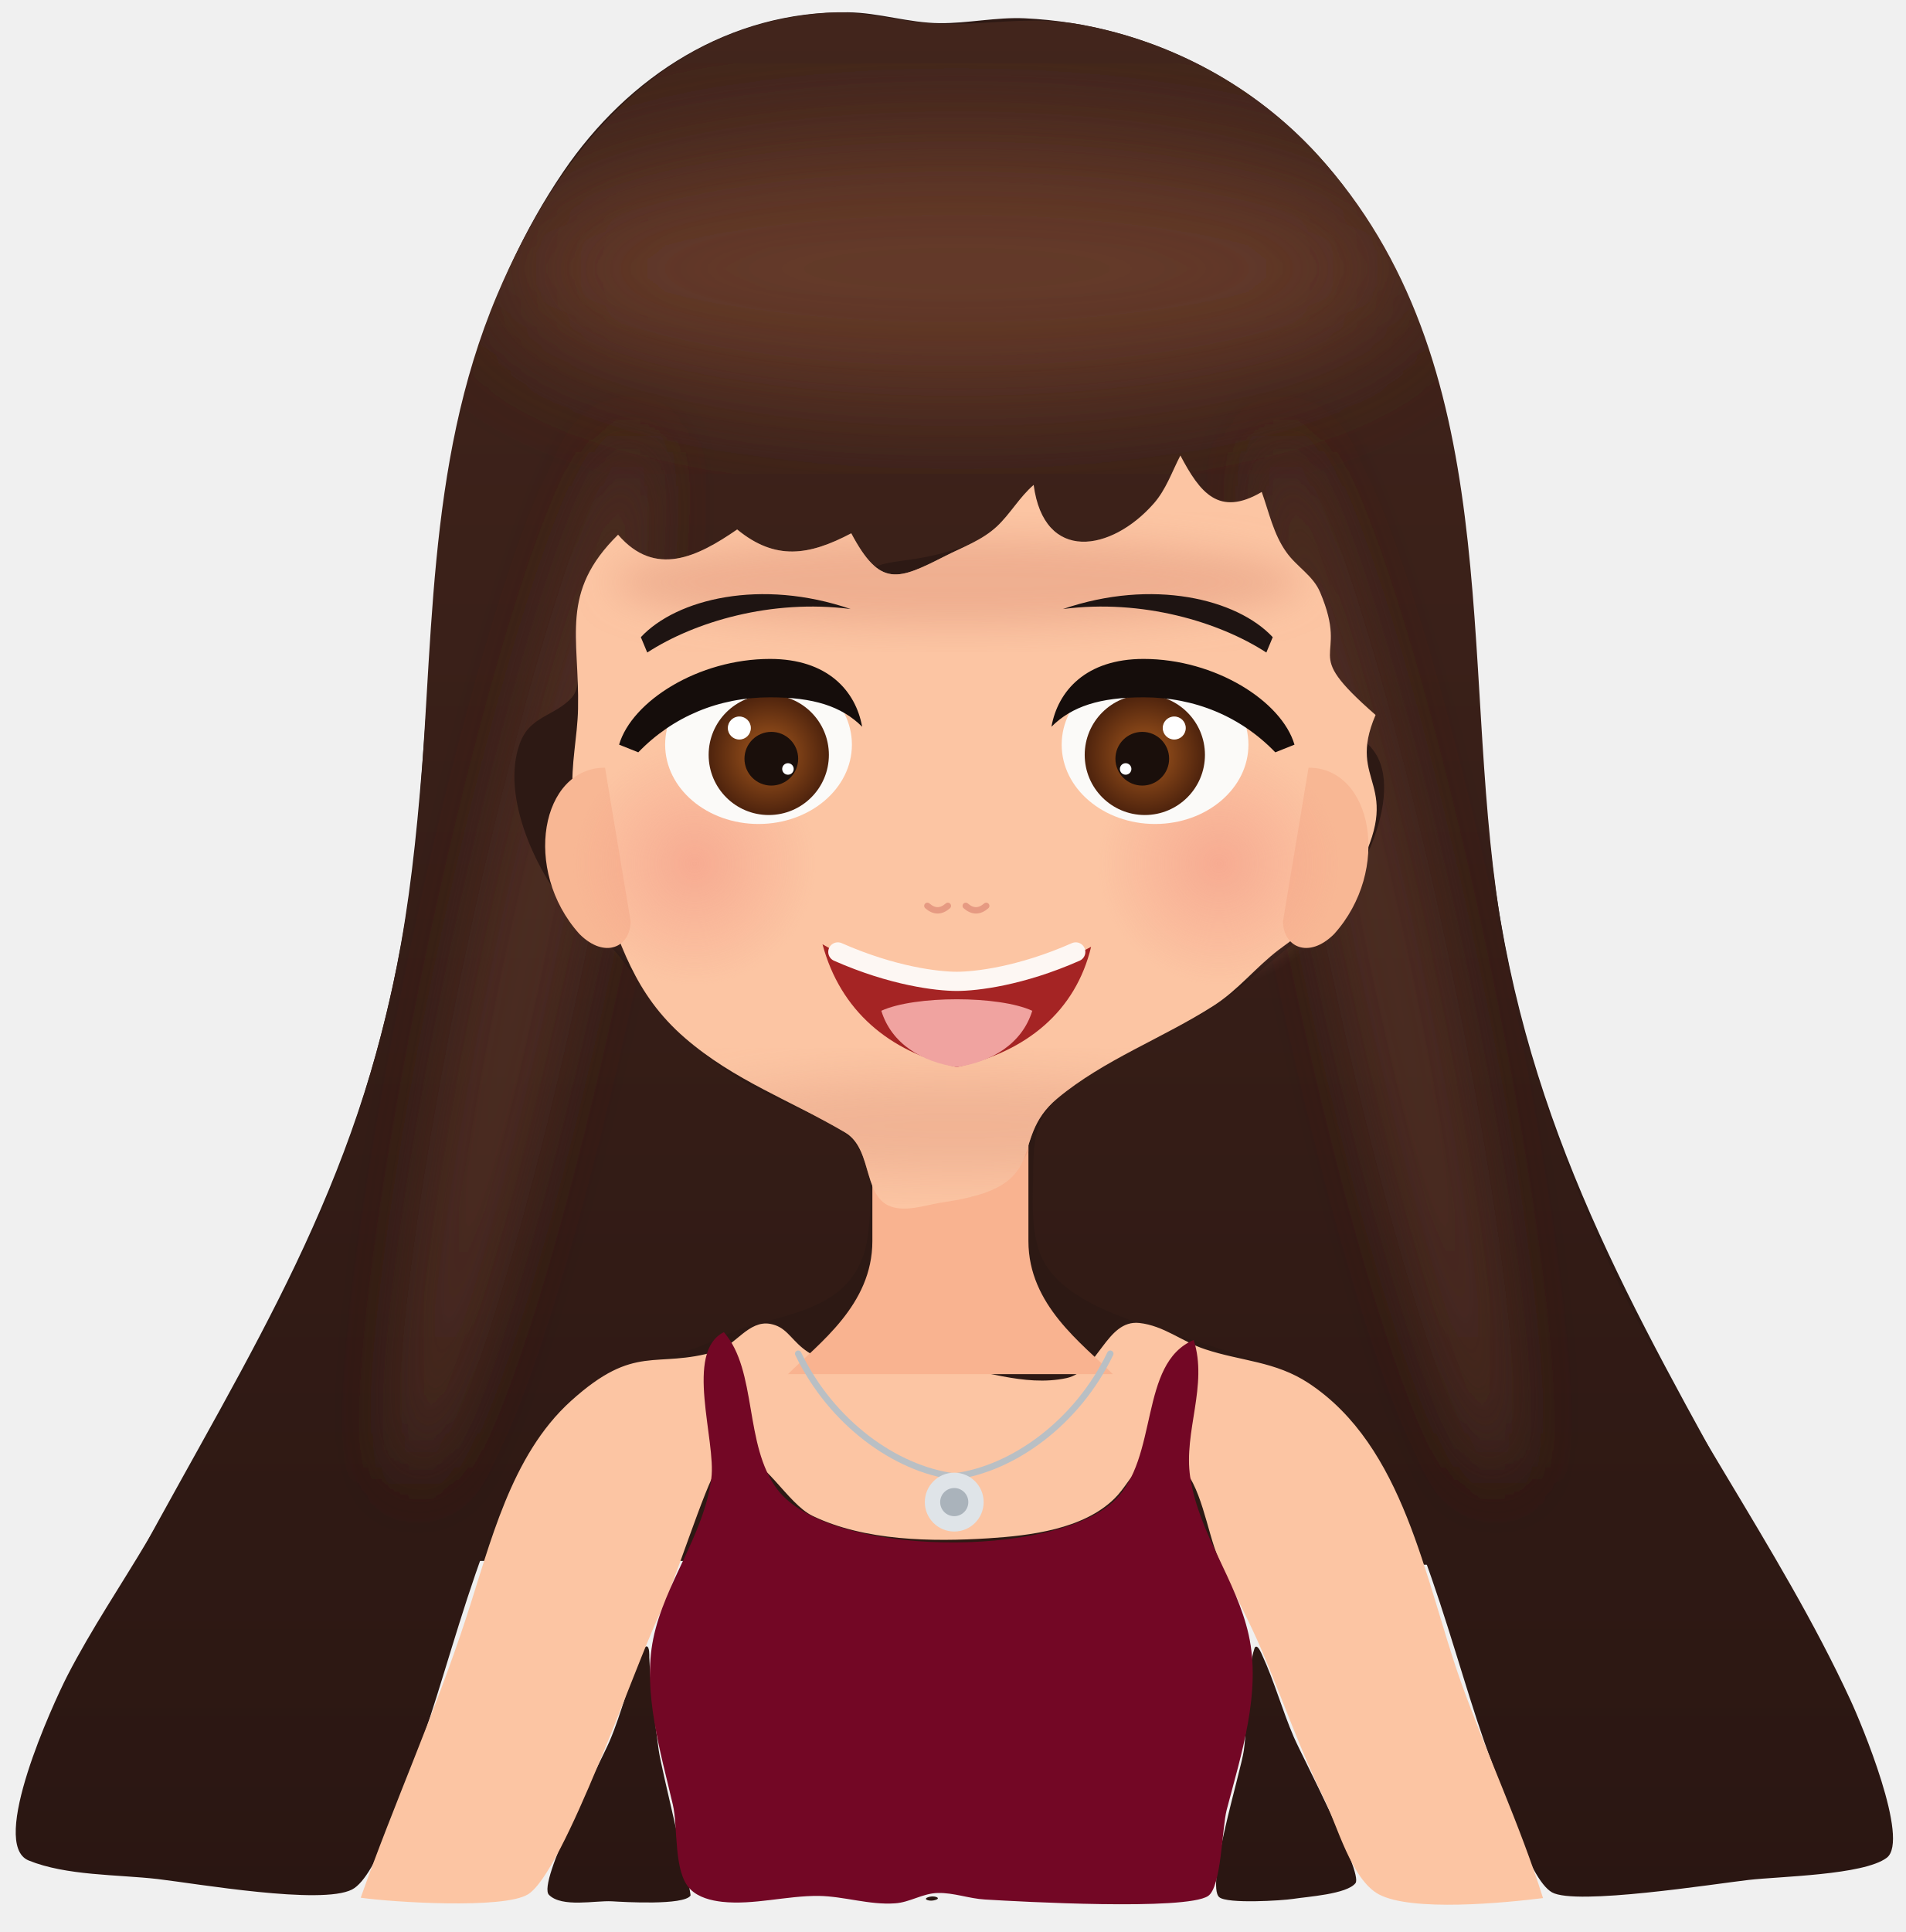
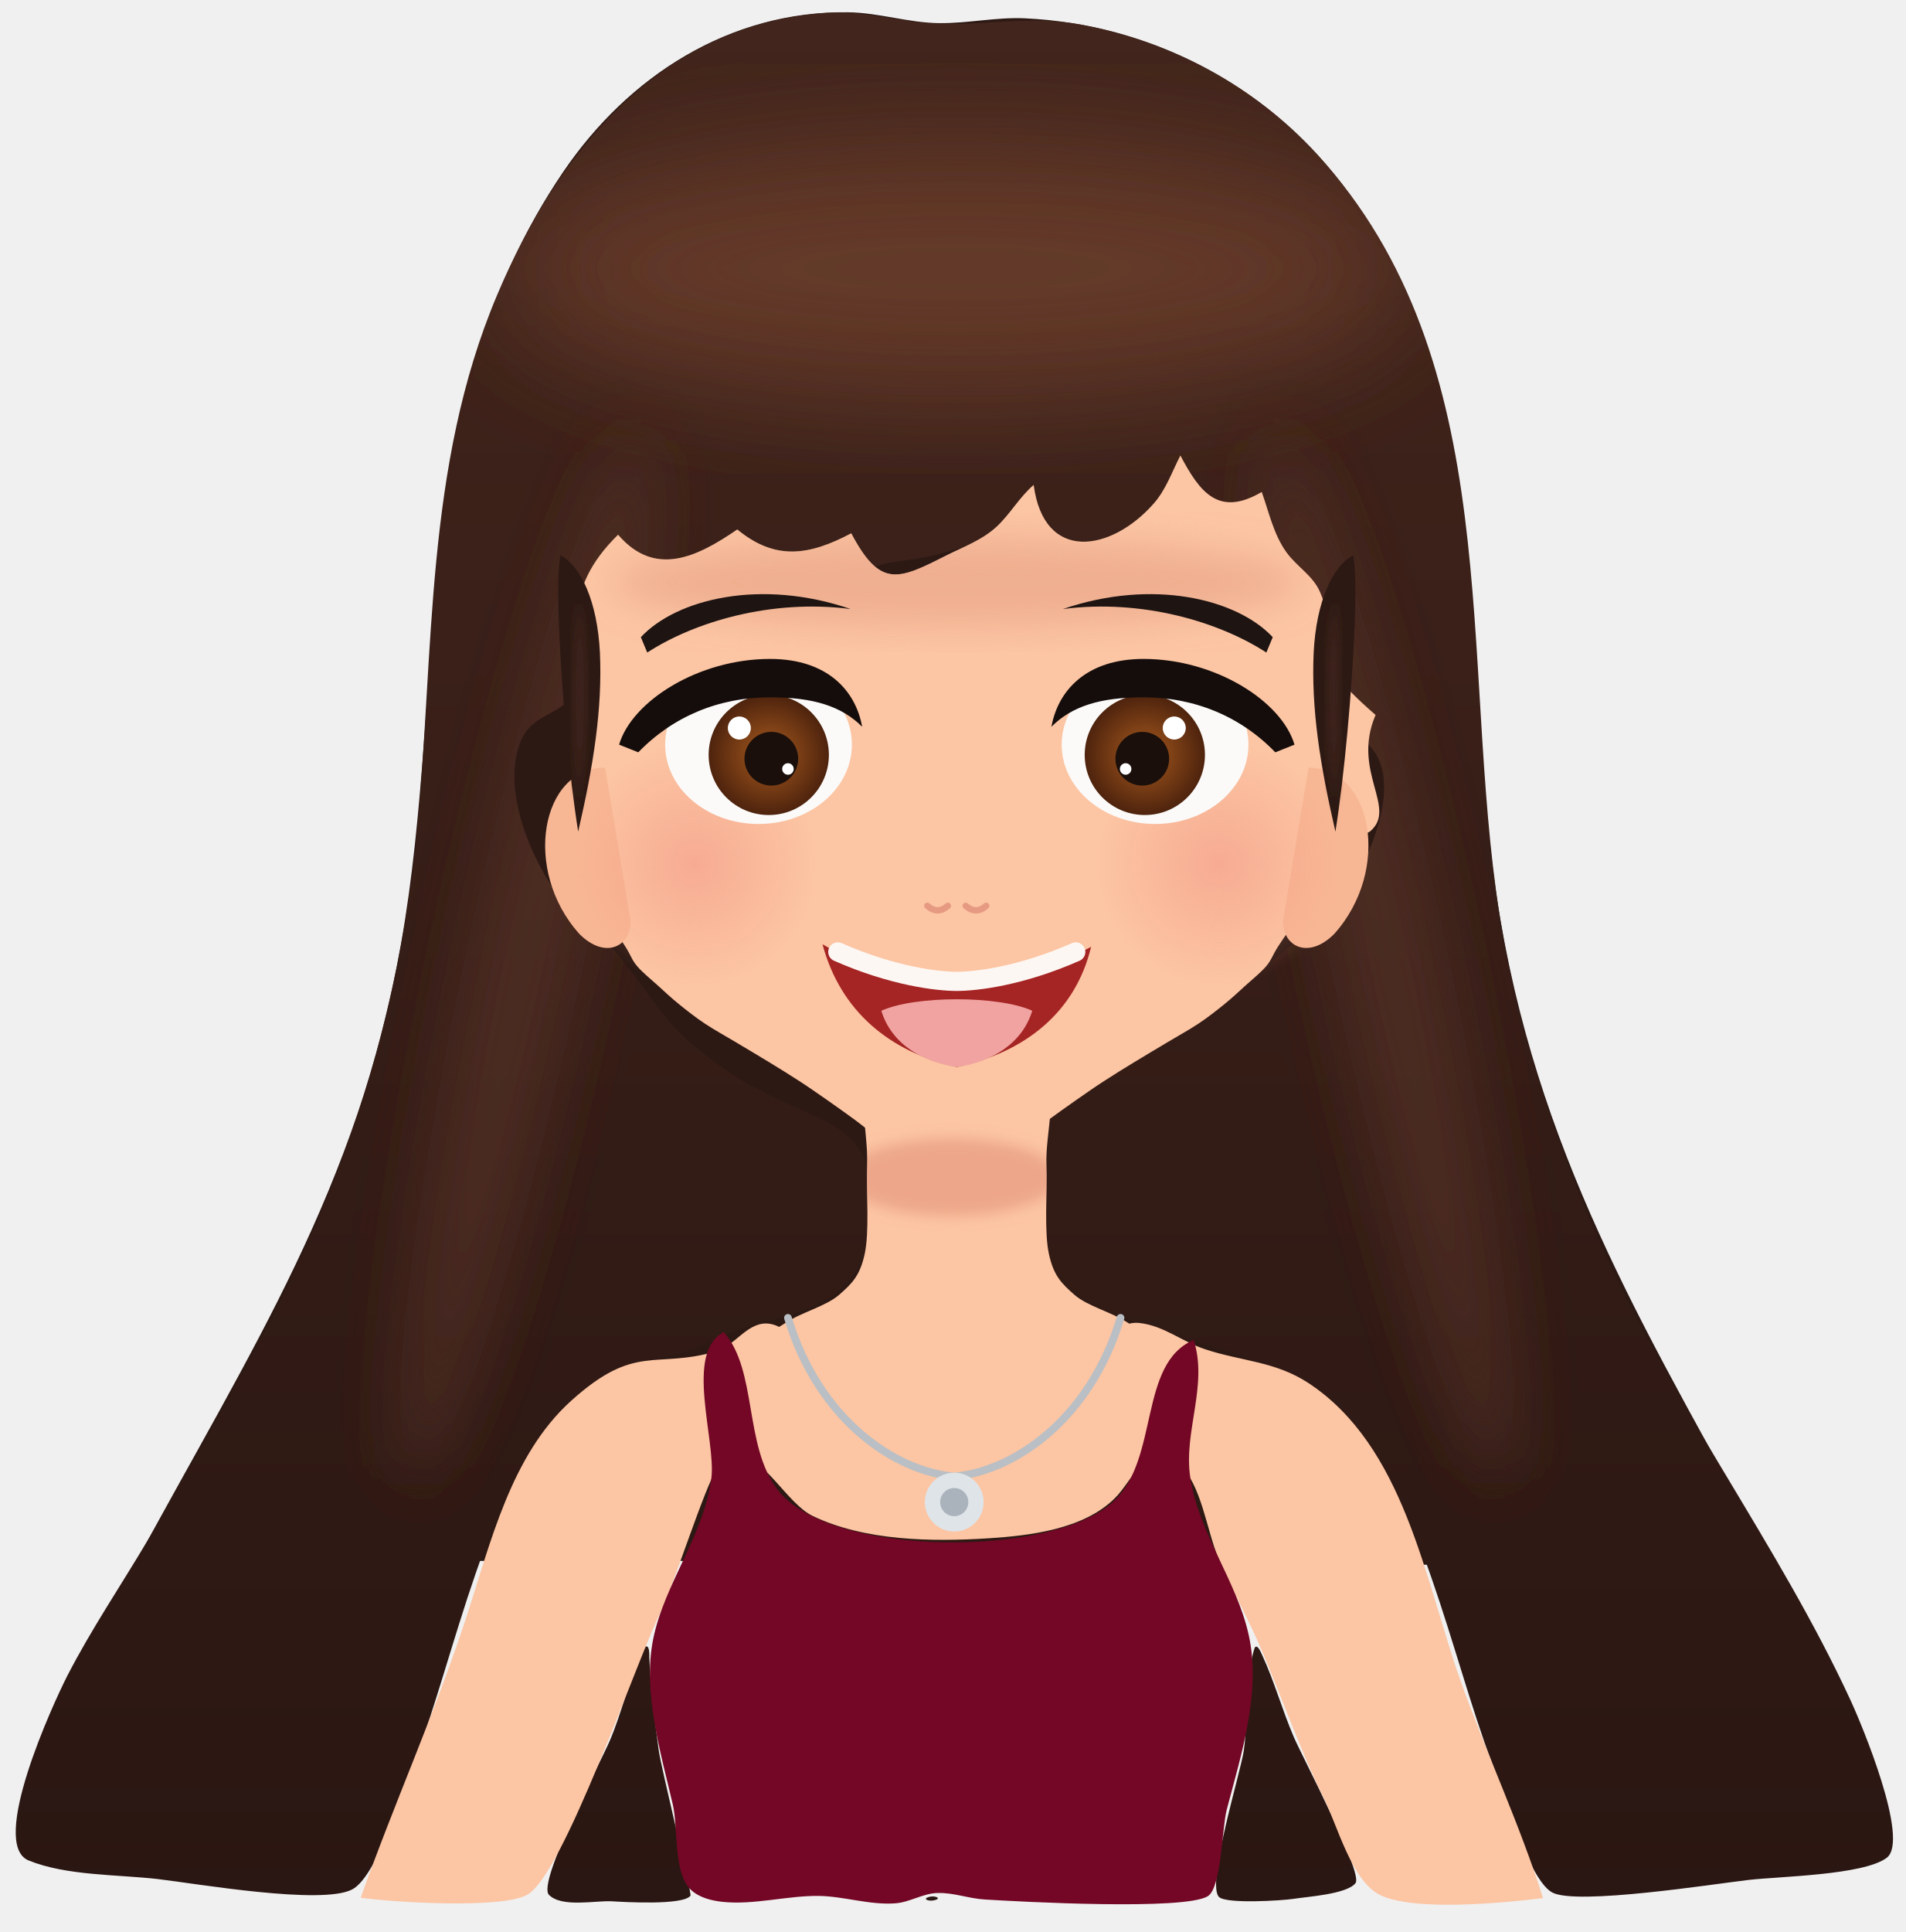
<svg xmlns="http://www.w3.org/2000/svg" viewBox="60 50 1490 1510">
  <defs>
    <linearGradient id="zara-gr-hair" gradientUnits="userSpaceOnUse" x1="806.5" y1="59.0" x2="806.5" y2="1539.0">
      <stop offset="0" stop-color="#42251c" />
      <stop offset="1" stop-color="#2a1612" />
    </linearGradient>
    <filter id="zara-blur48" x="-30%" y="-30%" width="160%" height="160%">
      <feGaussianBlur stdDeviation="48" />
    </filter>
    <clipPath id="zara-clip-hair-light">
      <use href="#zara-p-hair" />
    </clipPath>
    <filter id="zara-blur26" x="-30%" y="-30%" width="160%" height="160%">
      <feGaussianBlur stdDeviation="26" />
    </filter>
    <clipPath id="zara-clip-hair-light-l">
      <use href="#zara-p-hair" />
    </clipPath>
    <clipPath id="zara-clip-hair-light-r">
      <use href="#zara-p-hair" />
    </clipPath>
+     <filter id="zara-blur5" x="-30%" y="-30%" width="160%" height="160%">
+       <feGaussianBlur stdDeviation="5" />
+     </filter>
+     <clipPath id="zara-clip-chin-shadow">
+       <use href="#zara-p-neck" />
+     </clipPath>
    <filter id="zara-blur14" x="-30%" y="-30%" width="160%" height="160%">
      <feGaussianBlur stdDeviation="14" />
    </filter>
    <clipPath id="zara-clip-shade-bangs">
      <use href="#zara-p-face" />
    </clipPath>
    <filter id="zara-blur18" x="-30%" y="-30%" width="160%" height="160%">
      <feGaussianBlur stdDeviation="18" />
    </filter>
    <clipPath id="zara-clip-shade-jaw">
      <use href="#zara-p-face" />
    </clipPath>
+     <filter id="zara-blur4" x="-30%" y="-30%" width="160%" height="160%">
+       <feGaussianBlur stdDeviation="4" />
+     </filter>
    <radialGradient id="zara-gr-cheek-l" gradientUnits="userSpaceOnUse" cx="603.0" cy="725.0" r="95.0">
      <stop offset="0" stop-color="#f39a86" />
      <stop offset="1" stop-color="#f39a86" stop-opacity="0" />
    </radialGradient>
    <radialGradient id="zara-gr-iris-l" gradientUnits="userSpaceOnUse" cx="661.0" cy="640.0" r="47.0">
      <stop offset="0" stop-color="#a85a1e" />
      <stop offset="1" stop-color="#4e230d" stop-opacity="1" />
    </radialGradient>
    <clipPath id="zara-clip-iris-l">
      <ellipse cx="653" cy="632" rx="73" ry="62" />
    </clipPath>
    <clipPath id="zara-clip-iris-r">
      <ellipse cx="963" cy="632" rx="73" ry="62" />
    </clipPath>
  </defs>
  <g id="zara-head-base">
    <path id="zara-p-head-base" d="M167.2 1269.2C237.2 1272.3 307.8 1270.0 377.8 1270.0C507.9 1270.0 637.9 1270.0 767.9 1270.0C990.7 1270.0 1223.0 1277.2 1444.6 1269.3C1353.1 1100.9 1266.7 963.8 1233.2 770.1C1199.3 574.4 1237.4 362.2 1108.8 193.5C1049.8 116.2 958.3 68.8 861.1 64.3C838.7 63.3 816.8 68.3 794.5 68.1C770.4 67.9 747.2 59.9 722.9 59.6C630.4 58.4 551.3 109.4 500.4 184.2C376.6 366.1 409.9 582.3 373.5 787.7C339.7 978.4 256.7 1103.8 167.2 1269.2Z" fill="#2d1914" fill-rule="evenodd" />
  </g>
  <g id="zara-hair">
    <path id="zara-p-hair" d="M787.1 1532.4C780.3 1533.9 785.7 1536.2 789.9 1535.3C796.8 1533.9 791.4 1531.5 787.1 1532.4ZM1041.6 1337.1C1041.1 1337.3 1040.8 1337.9 1040.7 1338.4C1034.8 1355.4 1035.3 1397.5 1032.4 1418.1C1030.0 1435.1 1002.4 1523.8 1013.2 1532.8C1019.4 1538.1 1062.0 1535.5 1071.1 1534.1C1081.7 1532.4 1113.0 1530.5 1119.7 1521.8C1125.9 1513.9 1078.1 1423.0 1071.5 1407.7C1062.4 1386.6 1056.3 1364.2 1046.7 1343.5C1046.2 1342.4 1043.7 1336.0 1041.6 1337.1ZM565.6 1336.8C563.8 1336.5 562.3 1340.6 561.7 1341.7C551.4 1363.9 546.2 1388.5 536.5 1411.0C529.2 1428.0 479.6 1521.5 489.2 1531.0C499.3 1541.1 525.4 1535.3 538.3 1536.0C548.1 1536.6 594.4 1539.3 599.8 1531.6C601.0 1529.9 576.7 1431.0 575.0 1418.1C571.7 1393.9 568.6 1369.7 567.6 1345.3C567.6 1344.0 567.9 1337.0 565.6 1336.8ZM707.4 60.0C577.1 68.1 496.1 168.3 448.6 280.7C391.9 414.7 399.6 559.2 385.9 700.8C378.3 779.0 361.7 856.0 336.5 930.4C297.6 1045.1 236.9 1149.9 175.5 1253.8C154.5 1289.2 131.5 1323.1 112.6 1359.8C101.4 1381.7 51.1 1491.3 82.4 1504.1C111.9 1516.1 151.8 1515.0 183.2 1518.6C213.8 1522.2 311.3 1539.1 335.2 1526.8C355.0 1516.7 376.5 1446.6 384.9 1424.5C415.7 1343.4 440.5 1212.2 500.1 1150.5C530.5 1119.1 562.8 1116.7 601.8 1104.2C616.9 1099.4 630.2 1090.7 645.6 1086.5C687.4 1074.8 731.3 1067.9 738.4 1016.1C752.2 915.3 699.7 936.1 626.9 886.0C578.8 852.9 575.9 835.8 542.3 795.2C532.5 783.5 518.5 776.4 508.3 765.1C480.3 734.1 451.1 673.3 466.3 631.2C474.2 609.3 493.4 610.0 506.9 595.3C521.5 579.4 495.0 534.9 544.1 528.5C564.1 525.9 585.5 538.4 591.5 557.9C602.2 592.3 563.8 599.5 564.5 618.9C565.0 634.7 589.1 641.8 599.6 649.2C626.5 668.4 623.6 688.1 663.4 685.3C673.3 684.6 683.2 682.5 690.9 675.7C706.1 661.9 711.9 624.3 707.6 604.8C704.3 589.5 693.3 577.8 694.9 561.3C696.2 548.4 704.1 538.2 710.8 527.6C741.9 478.4 752.1 495.4 800.8 481.2C830.8 472.4 872.3 453.9 888.1 495.3C891.7 504.6 891.4 514.7 894.4 524.0C899.4 539.3 911.2 550.5 910.2 567.7C908.7 591.6 885.7 634.1 909.7 663.3C916.4 671.4 928.4 671.4 937.7 674.0C948.6 677.0 960.2 685.1 971.9 682.6C1003.9 675.7 1034.3 604.4 1100.3 618.3C1112.6 620.9 1124.8 625.3 1132.9 635.4C1161.4 670.9 1117.5 753.7 1086.1 776.1C1056.7 797.1 1030.7 823.5 1002.1 841.0C969.1 861.2 891.6 890.1 874.5 924.3C867.3 938.7 867.9 956.5 867.6 972.2C867.3 990.0 866.5 1008.6 871.7 1025.8C893.2 1096.4 1051.0 1091.3 1110.8 1153.6C1169.9 1215.2 1195.4 1346.5 1226.2 1427.3C1234.3 1448.8 1254.9 1518.6 1273.3 1529.0C1291.9 1539.5 1400.2 1522.4 1427.1 1519.3C1451.4 1516.5 1516.9 1515.6 1535.0 1502.0C1553.3 1488.2 1515.2 1397.0 1506.4 1378.2C1451.1 1258.6 1366.7 1147.2 1312.1 1024.6C1275.6 942.6 1246.5 854.5 1232.4 765.6C1200.7 564.5 1239.1 334.2 1089.7 170.6C1041.3 117.7 976.6 82.6 906.1 69.4C864.7 61.6 830.3 70.4 790.4 68.4C762.2 67.0 736.1 58.2 707.4 60.0Z" fill="url(#zara-gr-hair)" fill-rule="evenodd" />
  </g>
  <g clip-path="url(#zara-clip-hair-light)">
    <g id="zara-hair-light">
      <g filter="url(#zara-blur48)">
        <ellipse cx="808.0" cy="260.0" rx="360.0" ry="100.0" transform="rotate(0.0 808.0 260.0)" fill="#6f3f2f" opacity="0.75" />
      </g>
    </g>
  </g>
  <g clip-path="url(#zara-clip-hair-light-l)">
    <g id="zara-hair-light-l">
      <g filter="url(#zara-blur26)">
        <ellipse cx="470.0" cy="800.0" rx="46.0" ry="420.0" transform="rotate(12.0 470.0 800.0)" fill="#5c3428" opacity="0.55" />
      </g>
    </g>
  </g>
  <g clip-path="url(#zara-clip-hair-light-r)">
    <g id="zara-hair-light-r">
      <g filter="url(#zara-blur26)">
        <ellipse cx="1146.0" cy="800.0" rx="46.0" ry="420.0" transform="rotate(-12.0 1146.0 800.0)" fill="#5c3428" opacity="0.55" />
      </g>
    </g>
  </g>
+   <g id="zara-neck">
+     <path id="zara-p-neck" d="M804.0 880.0C781.3 880.0 751.0 870.7 740.0 884.0C729.0 897.3 738.7 935.7 738.0 960.0C737.3 984.3 739.7 1013.0 736.0 1030.0C732.3 1047.0 726.3 1053.0 716.0 1062.0C705.7 1071.0 686.3 1075.7 674.0 1084.0C661.7 1092.3 647.7 1096.0 642.0 1112.0C636.3 1128.0 613.0 1165.3 640.0 1180.0C667.0 1194.7 748.0 1200.0 804.0 1200.0C860.0 1200.0 947.7 1194.7 976.0 1180.0C1004.3 1165.3 979.7 1128.0 974.0 1112.0C968.3 1096.0 954.3 1092.3 942.0 1084.0C929.7 1075.7 910.3 1071.0 900.0 1062.0C889.7 1053.0 883.7 1047.0 880.0 1030.0C876.3 1013.0 878.7 984.3 878.0 960.0C877.3 935.7 888.3 897.3 876.0 884.0C863.7 870.7 826.7 880.0 804.0 880.0Z" fill="#fcc5a3" />
+   </g>
  <g id="zara-shoulders">
    <path id="zara-p-shoulders" d="M342.0 1533.2C366.2 1536.7 453.7 1542.3 472.7 1530.6C501.0 1513.3 556.6 1351.2 575.4 1312.2C587.6 1286.9 610.9 1211.8 620.7 1197.6C624.5 1192.2 630.3 1188.4 637.0 1188.0C656.4 1186.9 675.3 1225.2 695.3 1234.8C736.0 1254.4 788.5 1255.1 832.7 1252.3C865.3 1250.2 906.7 1245.3 931.2 1221.3C939.1 1213.6 944.0 1203.3 952.0 1195.8C960.5 1188.0 972.7 1186.4 981.7 1194.2C999.2 1209.5 1003.5 1246.8 1012.5 1267.8C1023.3 1292.8 1036.6 1316.6 1047.1 1341.5C1063.3 1379.8 1076.7 1418.4 1095.1 1455.7C1105.4 1476.6 1116.5 1518.9 1137.8 1530.5C1163.5 1544.4 1236.7 1537.2 1266.3 1533.5C1248.2 1475.8 1221.9 1420.2 1201.6 1363.1C1173.8 1284.4 1158.0 1180.5 1083.0 1131.0C1056.8 1113.8 1030.5 1114.0 1002.0 1104.5C984.3 1098.7 969.9 1086.1 950.7 1084.0C924.8 1081.2 918.7 1121.8 893.7 1127.1C860.1 1134.2 827.2 1119.7 794.4 1117.0C780.1 1115.8 766.2 1118.7 752.0 1118.8C675.7 1119.5 686.3 1089.1 662.1 1084.7C645.2 1081.7 634.8 1101.8 620.1 1106.1C572.1 1120.3 557.0 1099.2 506.3 1145.0C459.2 1187.6 443.4 1256.5 424.4 1314.5C400.1 1388.8 368.0 1459.7 342.0 1533.2Z" fill="#fcc5a3" fill-rule="evenodd" />
  </g>
  <g id="zara-tank">
    <path id="zara-p-tank" d="M993.2 1097.3C949.9 1115.6 966.5 1189.8 930.8 1223.3C883.6 1267.8 708.2 1267.6 667.7 1214.1C641.4 1179.4 652.3 1121.3 625.9 1091.2C594.7 1106.6 620.0 1176.0 616.1 1205.5C610.2 1250.4 579.6 1287.3 570.7 1330.8C562.2 1372.4 576.6 1420.1 586.0 1460.4C590.2 1478.3 586.3 1513.3 599.7 1526.6C606.1 1533.0 615.8 1535.4 624.5 1536.4C649.3 1539.1 675.2 1531.5 700.2 1531.8C719.9 1532.1 739.6 1539.0 759.6 1537.6C771.3 1536.9 781.4 1529.7 793.2 1529.5C805.6 1529.2 817.6 1533.9 830.0 1534.6C857.7 1536.3 986.8 1543.4 1004.4 1531.9C1014.9 1525.0 1015.3 1478.7 1019.0 1464.5C1030.2 1421.6 1046.2 1372.7 1036.2 1327.8C1026.7 1285.1 997.2 1248.7 990.5 1204.6C985.1 1168.9 1004.6 1132.9 993.2 1097.3Z" fill="#730725" fill-rule="evenodd" />
  </g>
-   <g id="zara-neck">
-     <path d="M742 870 L742 1020 C742 1070 700 1100 676 1124 L930 1124 C906 1100 864 1070 864 1020 L864 870 Z" fill="#f9b390" />
-   </g>
-   <g id="zara-neck-shadow">
-     <path d="M742 950 C770 1000 836 1000 864 950 L864 900 L742 900 Z" fill="#eea585" opacity="0.7" />
-   </g>
  <g id="zara-face">
-     <path id="zara-p-face" d="M982.8 406.0C976.2 418.7 971.6 432.6 962.0 443.5C928.8 481.3 876.2 490.2 868.1 429.0C857.0 438.5 850.0 451.4 839.4 461.4C827.7 472.3 813.3 477.3 799.3 484.4C762.1 503.3 748.2 509.7 725.5 466.8C692.5 484.2 666.2 488.4 636.3 463.8C605.2 485.3 572.2 501.6 543.2 467.9C497.3 513.1 513.1 547.5 511.9 604.0C511.5 625.7 506.1 648.0 507.8 669.6C509.7 695.8 519.0 715.9 527.7 739.8C544.8 787.2 555.5 826.6 595.4 861.2C633.8 894.5 678.0 909.9 720.7 935.1C743.9 948.8 733.0 990.0 761.3 994.2C773.3 996.0 785.8 991.3 797.7 989.6C884.8 977.2 846.5 941.8 886.7 908.4C923.2 878.1 969.0 861.5 1008.7 836.1C1028.1 823.7 1041.6 806.1 1059.6 792.4C1087.1 771.5 1101.9 765.3 1119.7 733.0C1159.6 660.5 1111.8 663.6 1135.4 608.8C1073.9 555.1 1116.2 569.8 1092.0 512.8C1086.4 499.7 1073.6 492.9 1065.6 481.5C1055.6 467.5 1052.1 450.4 1046.4 434.5C1012.7 454.3 998.0 434.8 982.8 406.0Z" fill="#fcc5a3" fill-rule="evenodd" />
+     <path id="zara-p-face" d="M982.8 406.0C976.2 418.7 971.6 432.6 962.0 443.5C928.8 481.3 876.2 490.2 868.1 429.0C857.0 438.5 850.0 451.4 839.4 461.4C827.7 472.3 813.3 477.3 799.3 484.4C762.1 503.3 748.1 509.7 725.5 466.8C692.6 484.2 666.2 488.4 636.4 463.8C605.2 485.2 572.2 501.7 543.2 467.9C498.3 512.0 512.1 546.4 512.0 602.1C511.9 644.7 507.6 659.7 513.8 704.6C666.1 709.1 819.1 705.0 971.4 705.0C995.5 705.0 1119.1 710.0 1131.3 699.6C1152.7 681.3 1116.4 653.0 1135.4 608.8C1073.9 555.2 1116.2 569.7 1092.0 512.8C1086.4 499.7 1073.6 492.8 1065.6 481.5C1055.6 467.5 1052.1 450.4 1046.4 434.5C1012.7 454.3 998.0 434.8 982.8 406.0Z" fill="#fcc5a3" fill-rule="evenodd" />
+   </g>
+   <g id="zara-jaw">
+     <path id="zara-p-jaw" d="M804.0 540.0C716.7 540.0 588.0 546.7 542.0 560.0C496.0 573.3 531.7 600.0 528.0 620.0C524.3 640.0 521.2 661.7 520.0 680.0C518.8 698.3 519.3 716.7 521.0 730.0C522.7 743.3 525.3 750.0 530.0 760.0C534.7 770.0 544.3 782.5 549.0 790.0C553.7 797.5 553.8 800.0 558.0 805.0C562.2 810.0 568.5 815.0 574.0 820.0C579.5 825.0 584.8 830.0 591.0 835.0C597.2 840.0 603.5 845.0 611.0 850.0C618.5 855.0 627.7 860.0 636.0 865.0C644.3 870.0 652.8 875.0 661.0 880.0C669.2 885.0 677.3 890.0 685.0 895.0C692.7 900.0 699.8 905.0 707.0 910.0C714.2 915.0 721.5 920.3 728.0 925.0C734.5 929.7 739.3 934.3 746.0 938.0C752.7 941.7 758.3 944.3 768.0 947.0C777.7 949.7 792.0 954.0 804.0 954.0C816.0 954.0 830.3 949.7 840.0 947.0C849.7 944.3 855.3 941.7 862.0 938.0C868.7 934.3 873.5 929.7 880.0 925.0C886.5 920.3 893.8 915.0 901.0 910.0C908.2 905.0 915.3 900.0 923.0 895.0C930.7 890.0 938.8 885.0 947.0 880.0C955.2 875.0 963.7 870.0 972.0 865.0C980.3 860.0 989.5 855.0 997.0 850.0C1004.5 845.0 1010.8 840.0 1017.0 835.0C1023.2 830.0 1028.5 825.0 1034.0 820.0C1039.5 815.0 1045.8 810.0 1050.0 805.0C1054.2 800.0 1054.3 797.5 1059.0 790.0C1063.7 782.5 1073.3 770.0 1078.0 760.0C1082.7 750.0 1085.3 743.3 1087.0 730.0C1088.7 716.7 1089.2 698.3 1088.0 680.0C1086.8 661.7 1083.7 640.0 1080.0 620.0C1076.3 600.0 1112.0 573.3 1066.0 560.0C1020.0 546.7 891.3 540.0 804.0 540.0Z" fill="#fcc5a3" />
+   </g>
+   <g clip-path="url(#zara-clip-chin-shadow)">
+     <g id="zara-chin-shadow">
+       <g filter="url(#zara-blur5)">
+         <ellipse cx="804.0" cy="970.0" rx="84.0" ry="30.0" transform="rotate(0.0 804.0 970.0)" fill="#eba386" opacity="0.9" />
+       </g>
+     </g>
  </g>
  <g clip-path="url(#zara-clip-shade-bangs)">
    <g id="zara-shade-bangs">
      <g filter="url(#zara-blur14)">
        <ellipse cx="808.0" cy="505.0" rx="270.0" ry="34.0" transform="rotate(0.0 808.0 505.0)" fill="#e6a083" opacity="0.6" />
      </g>
    </g>
  </g>
  <g clip-path="url(#zara-clip-shade-jaw)">
    <g id="zara-shade-jaw">
      <g filter="url(#zara-blur18)">
        <ellipse cx="808.0" cy="930.0" rx="230.0" ry="38.0" transform="rotate(0.0 808.0 930.0)" fill="#e8a688" opacity="0.55" />
      </g>
    </g>
  </g>
  <g id="zara-ear-l">
    <g id="zara-ear-l-art">
      <path d="M533 650 C483 650 468 730 513 780 C533 800 553 790 553 770 Z" fill="#f8b794" />
    </g>
  </g>
  <g id="zara-ear-r">
    <use href="#zara-ear-l-art" transform="translate(1616.0 0) scale(-1 1)" />
  </g>
+   <g id="zara-sideburn-l">
+     <g id="zara-sideburn-l-art">
+       <path d="M498 484 C514 492 527 520 529 560 C531 604 524 648 512 700 C505 656 499 590 497 540 C496 516 496 498 498 484 Z" fill="#2d1914" />
+     </g>
+   </g>
+   <g id="zara-sideburn-light-l">
+     <g id="zara-sideburn-light-l-art">
+       <g filter="url(#zara-blur4)">
+         <path d="M512 520 C520 556 520 620 512 676 C508 620 508 560 512 520 Z" fill="#4a2b20" opacity="0.7" />
+       </g>
+     </g>
+   </g>
+   <g id="zara-sideburn-r">
+     <use href="#zara-sideburn-l-art" transform="translate(1616.0 0) scale(-1 1)" />
+   </g>
+   <g id="zara-sideburn-light-r">
+     <use href="#zara-sideburn-light-l-art" transform="translate(1616.0 0) scale(-1 1)" />
+   </g>
  <g id="zara-cheek-l">
    <g id="zara-cheek-l-art">
      <circle cx="603" cy="725" r="95" fill="url(#zara-gr-cheek-l)" opacity="0.6" />
    </g>
  </g>
  <g id="zara-cheek-r">
    <use href="#zara-cheek-l-art" transform="translate(1616.0 0) scale(-1 1)" />
  </g>
  <g id="zara-eye-white-l">
    <g id="zara-eye-white-l-art">
      <ellipse cx="653.0" cy="632.0" rx="73.0" ry="62.0" transform="rotate(0.0 653.0 632.0)" fill="#fbfaf8" />
    </g>
  </g>
  <g id="zara-eye-white-r">
    <use href="#zara-eye-white-l-art" transform="translate(1616.0 0) scale(-1 1)" />
  </g>
  <g clip-path="url(#zara-clip-iris-l)">
    <g id="zara-iris-l">
      <g id="zara-iris-l-art">
        <circle cx="661" cy="640" r="47" fill="url(#zara-gr-iris-l)" />
      </g>
    </g>
  </g>
  <g clip-path="url(#zara-clip-iris-r)">
    <g id="zara-iris-r">
      <use href="#zara-iris-l-art" transform="translate(1616.0 0) scale(-1 1)" />
    </g>
  </g>
  <g id="zara-pupil-l">
    <g id="zara-pupil-l-art">
      <circle cx="663" cy="643" r="21" fill="#1a0f0b" />
    </g>
  </g>
  <g id="zara-pupil-r">
    <use href="#zara-pupil-l-art" transform="translate(1616.0 0) scale(-1 1)" />
  </g>
  <g id="zara-glint-l">
    <g id="zara-glint-l-art">
      <circle cx="638" cy="619" r="9" fill="#ffffff" />
    </g>
  </g>
  <g id="zara-glint-small-l">
    <g id="zara-glint-small-l-art">
      <circle cx="676" cy="651" r="4.5" fill="#ffffff" />
    </g>
  </g>
  <g id="zara-glint-r">
    <use href="#zara-glint-l-art" transform="translate(1616.0 0) scale(-1 1)" />
  </g>
  <g id="zara-glint-small-r">
    <use href="#zara-glint-small-l-art" transform="translate(1616.0 0) scale(-1 1)" />
  </g>
  <g id="zara-lash-l">
    <g id="zara-lash-l-art">
      <path d="M544 632 C554 598 606 565 662 565 C707 565 729 590 734 618 C718 602 696 595 662 595 C622 595 586 610 559 638 Z" fill="#150d0b" />
    </g>
  </g>
  <g id="zara-lash-r">
    <use href="#zara-lash-l-art" transform="translate(1616.0 0) scale(-1 1)" />
  </g>
  <g id="zara-brow-l">
    <g id="zara-brow-l-art">
      <path d="M561 548 C589 518 655 502 725 526 C663 518 603 536 566 560 Z" fill="#1e1412" />
    </g>
  </g>
  <g id="zara-brow-r">
    <use href="#zara-brow-l-art" transform="translate(1616.0 0) scale(-1 1)" />
  </g>
  <g id="zara-nostril-l">
    <g id="zara-nostril-l-art">
      <path d="M785 758 Q793 765 801 758 " stroke="#e69a82" stroke-width="5" stroke-linecap="round" fill="none" />
    </g>
  </g>
  <g id="zara-nostril-r">
    <use href="#zara-nostril-l-art" transform="translate(1616.0 0) scale(-1 1)" />
  </g>
  <g id="zara-nose-wrinkle-l">
    <g id="zara-nose-wrinkle-l-art">
      <path d="M782 686 Q796 698 800 716 M774 700 Q788 710 792 726" stroke="#df977a" stroke-width="4.5" stroke-linecap="round" fill="none" opacity="0" />
    </g>
  </g>
  <g id="zara-nose-wrinkle-r">
    <use href="#zara-nose-wrinkle-l-art" transform="translate(1616.0 0) scale(-1 1)" />
  </g>
  <g id="zara-mouth">
    <path d="M703 788 C743 812 783 818 808 818 C833 818 873 812 913 790 C901 840 863 872 808 884 C755 872 717 840 703 788 Z" fill="#a52424" />
  </g>
  <g id="zara-tongue">
    <path d="M749 840 C775 828 841 828 867 840 C859 866 835 880 808 884 C781 880 757 866 749 840 Z" fill="#f0a3a0" />
  </g>
  <g id="zara-teeth">
    <path d="M715 794 C758 813 793 817 808 817 C823 817 858 813 901 794 " stroke="#fdf7f3" stroke-width="15" stroke-linecap="round" fill="none" />
  </g>
  <g id="zara-chain">
-     <path d="M684 1108 C710 1162 760 1198 806 1204 C852 1198 902 1162 928 1108" stroke="#b9bfc4" stroke-width="5" stroke-linecap="round" fill="none" />
+     <path d="M676 1080 C700 1160 760 1200 806 1204 C852 1200 912 1160 936 1080" stroke="#b9bfc4" stroke-width="6" stroke-linecap="round" fill="none" />
  </g>
  <g id="zara-pendant">
    <circle cx="806" cy="1224" r="23" fill="#dfe4e8" />
  </g>
  <g id="zara-pendant-core">
    <circle cx="806" cy="1224" r="11" fill="#aab3bb" />
  </g>
</svg>
